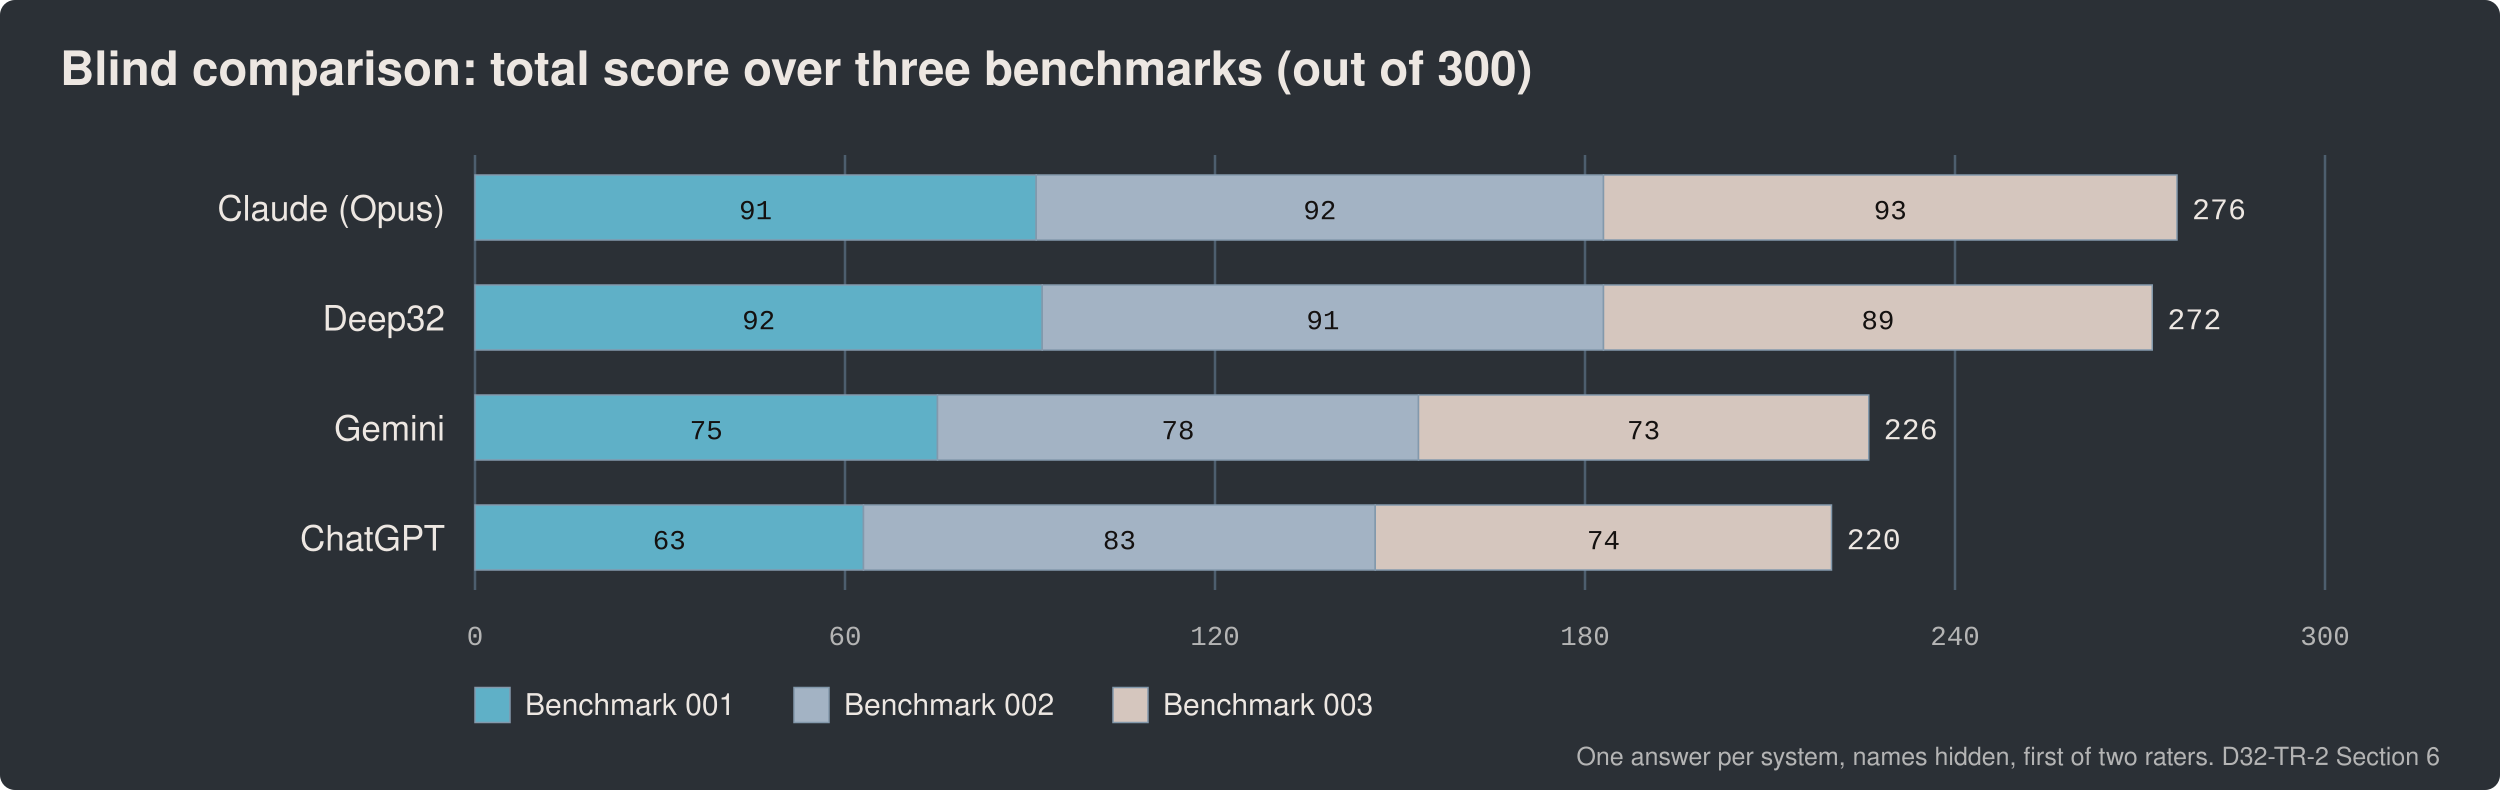
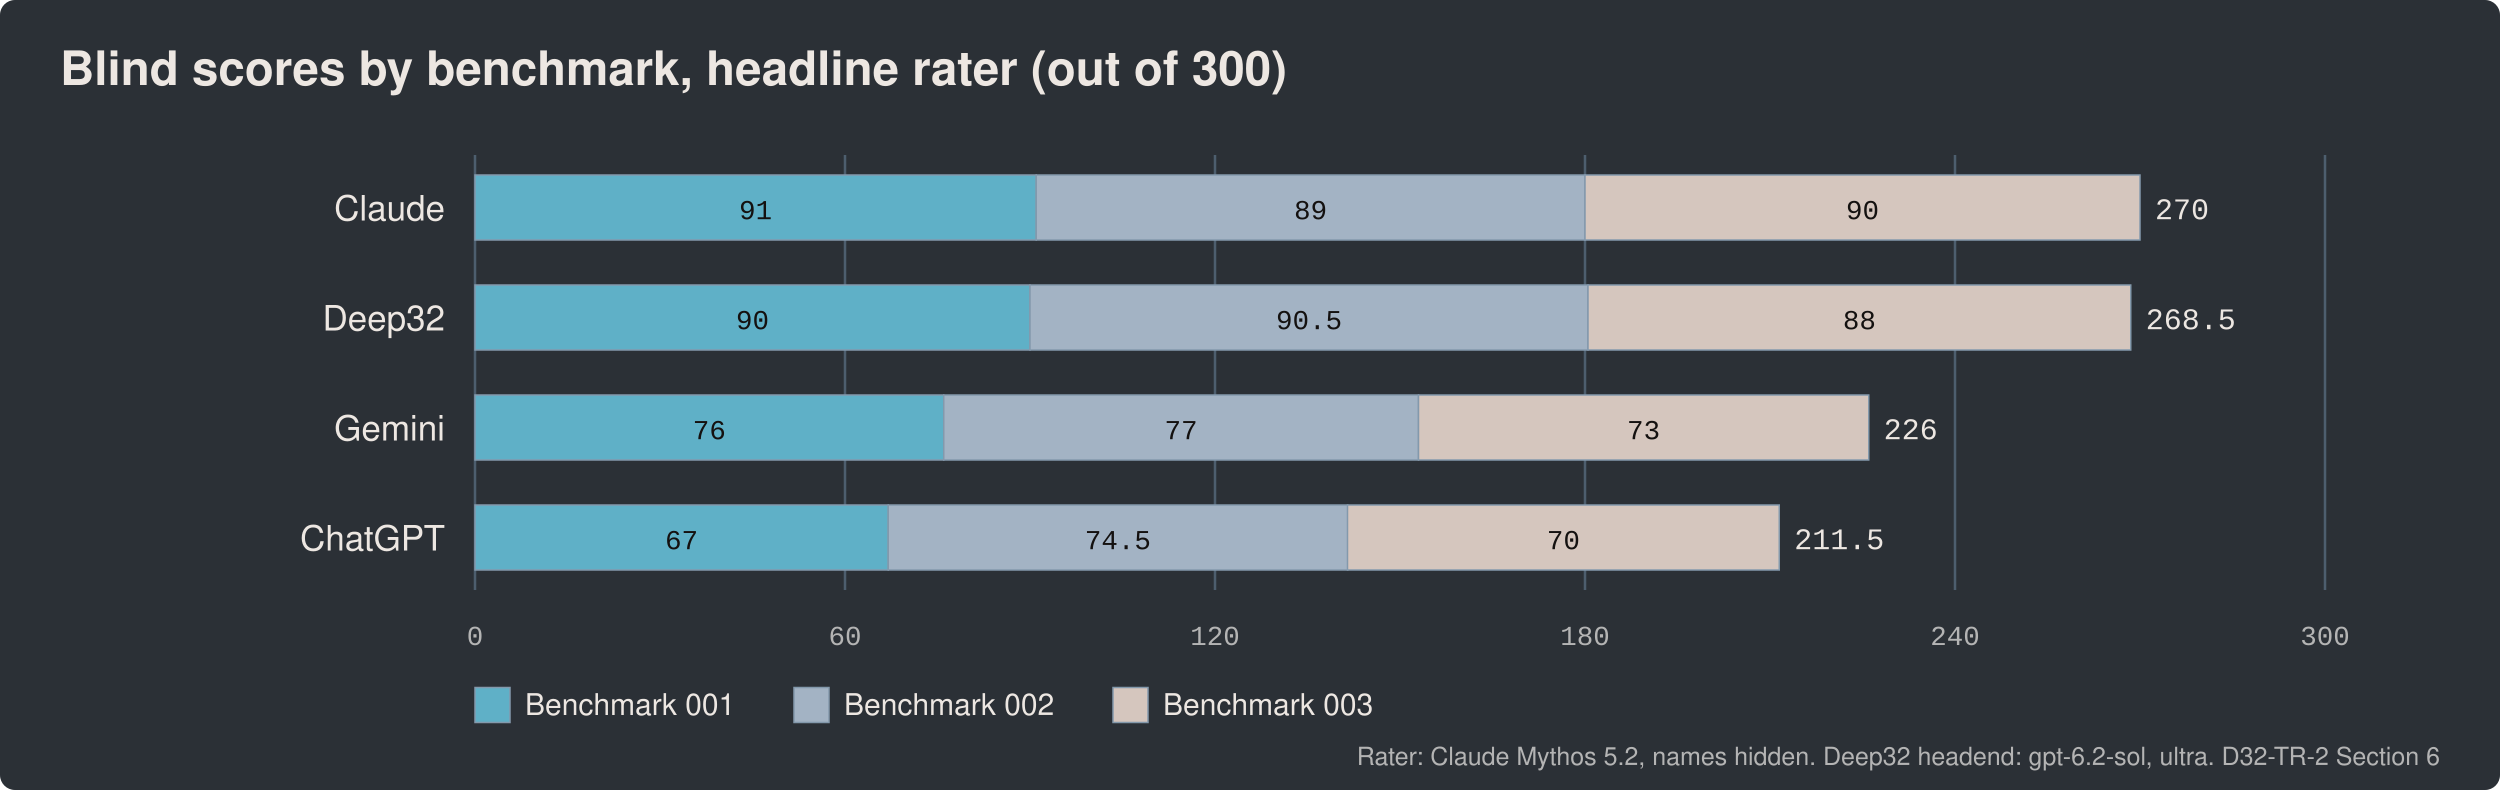
<svg xmlns="http://www.w3.org/2000/svg" width="1000" height="316" viewBox="0 0 1000 316" role="img" aria-labelledby="t d">
  <style>.s{font-family:Helvetica,Arial,'Liberation Sans','Nimbus Sans',sans-serif}.m{font-family:'Lucida Console','Lucida Sans Typewriter',Monaco,'Courier New',monospace}</style>
  <rect width="1000" height="316" rx="6" fill="#2b3036" />
-   <text x="24" y="34" class="s" font-size="19" text-anchor="start" font-weight="bold" fill="#ede7e2">Blind comparison: total score over three benchmarks (out of 300)</text>
+   <text x="24" y="34" class="s" font-size="19" text-anchor="start" font-weight="bold" fill="#ede7e2">Blind scores by benchmark, headline rater (out of 300)</text>
  <line x1="190.0" y1="62" x2="190.0" y2="236" stroke="#4d5e6e" stroke-width="1" />
  <text x="190.0" y="258" class="m" font-size="11" text-anchor="middle" font-weight="normal" fill="#b4b4b4">0</text>
  <line x1="338.0" y1="62" x2="338.0" y2="236" stroke="#4d5e6e" stroke-width="1" />
  <text x="338.0" y="258" class="m" font-size="11" text-anchor="middle" font-weight="normal" fill="#b4b4b4">60</text>
  <line x1="486.0" y1="62" x2="486.0" y2="236" stroke="#4d5e6e" stroke-width="1" />
  <text x="486.0" y="258" class="m" font-size="11" text-anchor="middle" font-weight="normal" fill="#b4b4b4">120</text>
  <line x1="634.0" y1="62" x2="634.0" y2="236" stroke="#4d5e6e" stroke-width="1" />
  <text x="634.0" y="258" class="m" font-size="11" text-anchor="middle" font-weight="normal" fill="#b4b4b4">180</text>
  <line x1="782.0" y1="62" x2="782.0" y2="236" stroke="#4d5e6e" stroke-width="1" />
  <text x="782.0" y="258" class="m" font-size="11" text-anchor="middle" font-weight="normal" fill="#b4b4b4">240</text>
  <line x1="930.0" y1="62" x2="930.0" y2="236" stroke="#4d5e6e" stroke-width="1" />
  <text x="930.0" y="258" class="m" font-size="11" text-anchor="middle" font-weight="normal" fill="#b4b4b4">300</text>
-   <text x="178" y="88.2" class="s" font-size="14" text-anchor="end" font-weight="normal" fill="#ede7e2">Claude (Opus)</text>
+   <text x="178" y="88.2" class="s" font-size="14" text-anchor="end" font-weight="normal" fill="#ede7e2">Claude</text>
  <rect x="190.0" y="70" width="224.5" height="26" fill="#5fb0c7" stroke="#8399ac" stroke-width="0.6" />
  <text x="302.233" y="87.68" class="m" font-size="11" text-anchor="middle" font-weight="normal" fill="#141110">91</text>
-   <rect x="414.5" y="70" width="226.9" height="26" fill="#a3b3c4" stroke="#8399ac" stroke-width="0.6" />
-   <text x="527.933" y="87.68" class="m" font-size="11" text-anchor="middle" font-weight="normal" fill="#141110">92</text>
-   <rect x="641.4" y="70" width="229.4" height="26" fill="#d5c6be" stroke="#8399ac" stroke-width="0.6" />
-   <text x="756.1" y="87.68" class="m" font-size="11" text-anchor="middle" font-weight="normal" fill="#141110">93</text>
-   <text x="876.8" y="87.68" class="m" font-size="12" text-anchor="start" font-weight="normal" fill="#ede7e2">276</text>
+   <rect x="414.5" y="70" width="219.5" height="26" fill="#a3b3c4" stroke="#8399ac" stroke-width="0.6" />
+   <text x="524.233" y="87.68" class="m" font-size="11" text-anchor="middle" font-weight="normal" fill="#141110">89</text>
+   <rect x="634.0" y="70" width="222.0" height="26" fill="#d5c6be" stroke="#8399ac" stroke-width="0.6" />
+   <text x="745.0" y="87.68" class="m" font-size="11" text-anchor="middle" font-weight="normal" fill="#141110">90</text>
+   <text x="862.0" y="87.68" class="m" font-size="12" text-anchor="start" font-weight="normal" fill="#ede7e2">270</text>
  <text x="178" y="132.2" class="s" font-size="14" text-anchor="end" font-weight="normal" fill="#ede7e2">Deep32</text>
-   <rect x="190.0" y="114" width="226.9" height="26" fill="#5fb0c7" stroke="#8399ac" stroke-width="0.6" />
-   <text x="303.467" y="131.68" class="m" font-size="11" text-anchor="middle" font-weight="normal" fill="#141110">92</text>
-   <rect x="416.9" y="114" width="224.5" height="26" fill="#a3b3c4" stroke="#8399ac" stroke-width="0.6" />
-   <text x="529.167" y="131.68" class="m" font-size="11" text-anchor="middle" font-weight="normal" fill="#141110">91</text>
-   <rect x="641.4" y="114" width="219.5" height="26" fill="#d5c6be" stroke="#8399ac" stroke-width="0.6" />
-   <text x="751.167" y="131.68" class="m" font-size="11" text-anchor="middle" font-weight="normal" fill="#141110">89</text>
-   <text x="866.933" y="131.68" class="m" font-size="12" text-anchor="start" font-weight="normal" fill="#ede7e2">272</text>
+   <rect x="190.0" y="114" width="222.0" height="26" fill="#5fb0c7" stroke="#8399ac" stroke-width="0.6" />
+   <text x="301.0" y="131.68" class="m" font-size="11" text-anchor="middle" font-weight="normal" fill="#141110">90</text>
+   <rect x="412.0" y="114" width="223.2" height="26" fill="#a3b3c4" stroke="#8399ac" stroke-width="0.6" />
+   <text x="523.617" y="131.68" class="m" font-size="11" text-anchor="middle" font-weight="normal" fill="#141110">90.5</text>
+   <rect x="635.2" y="114" width="217.1" height="26" fill="#d5c6be" stroke="#8399ac" stroke-width="0.6" />
+   <text x="743.767" y="131.68" class="m" font-size="11" text-anchor="middle" font-weight="normal" fill="#141110">88</text>
+   <text x="858.3" y="131.68" class="m" font-size="12" text-anchor="start" font-weight="normal" fill="#ede7e2">268.5</text>
  <text x="178" y="176.2" class="s" font-size="14" text-anchor="end" font-weight="normal" fill="#ede7e2">Gemini</text>
-   <rect x="190.0" y="158" width="185.0" height="26" fill="#5fb0c7" stroke="#8399ac" stroke-width="0.6" />
-   <text x="282.5" y="175.68" class="m" font-size="11" text-anchor="middle" font-weight="normal" fill="#141110">75</text>
-   <rect x="375.0" y="158" width="192.4" height="26" fill="#a3b3c4" stroke="#8399ac" stroke-width="0.6" />
-   <text x="471.2" y="175.68" class="m" font-size="11" text-anchor="middle" font-weight="normal" fill="#141110">78</text>
+   <rect x="190.0" y="158" width="187.5" height="26" fill="#5fb0c7" stroke="#8399ac" stroke-width="0.6" />
+   <text x="283.733" y="175.68" class="m" font-size="11" text-anchor="middle" font-weight="normal" fill="#141110">76</text>
+   <rect x="377.5" y="158" width="189.9" height="26" fill="#a3b3c4" stroke="#8399ac" stroke-width="0.6" />
+   <text x="472.433" y="175.68" class="m" font-size="11" text-anchor="middle" font-weight="normal" fill="#141110">77</text>
  <rect x="567.4" y="158" width="180.1" height="26" fill="#d5c6be" stroke="#8399ac" stroke-width="0.6" />
  <text x="657.433" y="175.68" class="m" font-size="11" text-anchor="middle" font-weight="normal" fill="#141110">73</text>
  <text x="753.467" y="175.68" class="m" font-size="12" text-anchor="start" font-weight="normal" fill="#ede7e2">226</text>
  <text x="178" y="220.2" class="s" font-size="14" text-anchor="end" font-weight="normal" fill="#ede7e2">ChatGPT</text>
-   <rect x="190.0" y="202" width="155.4" height="26" fill="#5fb0c7" stroke="#8399ac" stroke-width="0.6" />
-   <text x="267.7" y="219.68" class="m" font-size="11" text-anchor="middle" font-weight="normal" fill="#141110">63</text>
-   <rect x="345.4" y="202" width="204.7" height="26" fill="#a3b3c4" stroke="#8399ac" stroke-width="0.6" />
-   <text x="447.767" y="219.68" class="m" font-size="11" text-anchor="middle" font-weight="normal" fill="#141110">83</text>
-   <rect x="550.1" y="202" width="182.5" height="26" fill="#d5c6be" stroke="#8399ac" stroke-width="0.6" />
-   <text x="641.4" y="219.68" class="m" font-size="11" text-anchor="middle" font-weight="normal" fill="#141110">74</text>
-   <text x="738.667" y="219.68" class="m" font-size="12" text-anchor="start" font-weight="normal" fill="#ede7e2">220</text>
+   <rect x="190.0" y="202" width="165.3" height="26" fill="#5fb0c7" stroke="#8399ac" stroke-width="0.6" />
+   <text x="272.633" y="219.68" class="m" font-size="11" text-anchor="middle" font-weight="normal" fill="#141110">67</text>
+   <rect x="355.3" y="202" width="183.8" height="26" fill="#a3b3c4" stroke="#8399ac" stroke-width="0.6" />
+   <text x="447.15" y="219.68" class="m" font-size="11" text-anchor="middle" font-weight="normal" fill="#141110">74.5</text>
+   <rect x="539.0" y="202" width="172.7" height="26" fill="#d5c6be" stroke="#8399ac" stroke-width="0.6" />
+   <text x="625.367" y="219.68" class="m" font-size="11" text-anchor="middle" font-weight="normal" fill="#141110">70</text>
+   <text x="717.7" y="219.68" class="m" font-size="12" text-anchor="start" font-weight="normal" fill="#ede7e2">211.5</text>
  <rect x="190" y="275" width="14" height="14" fill="#5fb0c7" stroke="#8399ac" stroke-width="0.6" />
  <text x="210" y="286" class="s" font-size="12" text-anchor="start" font-weight="normal" fill="#ede7e2">Benchmark 001</text>
  <rect x="317.6" y="275" width="14" height="14" fill="#a3b3c4" stroke="#8399ac" stroke-width="0.6" />
  <text x="337.6" y="286" class="s" font-size="12" text-anchor="start" font-weight="normal" fill="#ede7e2">Benchmark 002</text>
  <rect x="445.2" y="275" width="14" height="14" fill="#d5c6be" stroke="#8399ac" stroke-width="0.6" />
  <text x="465.2" y="286" class="s" font-size="12" text-anchor="start" font-weight="normal" fill="#ede7e2">Benchmark 003</text>
-   <text x="976" y="306" class="s" font-size="10" text-anchor="end" font-weight="normal" fill="#b4b4b4">One answer per system, names hidden, first of two raters. D32-TR-2 Section 6</text>
+   <text x="976" y="306" class="s" font-size="10" text-anchor="end" font-weight="normal" fill="#b4b4b4">Rater: Claude Mythos 5.2, names hidden. Deep32 headend: gpt-6.2-sol, ultra. D32-TR-2 Section 6</text>
</svg>
